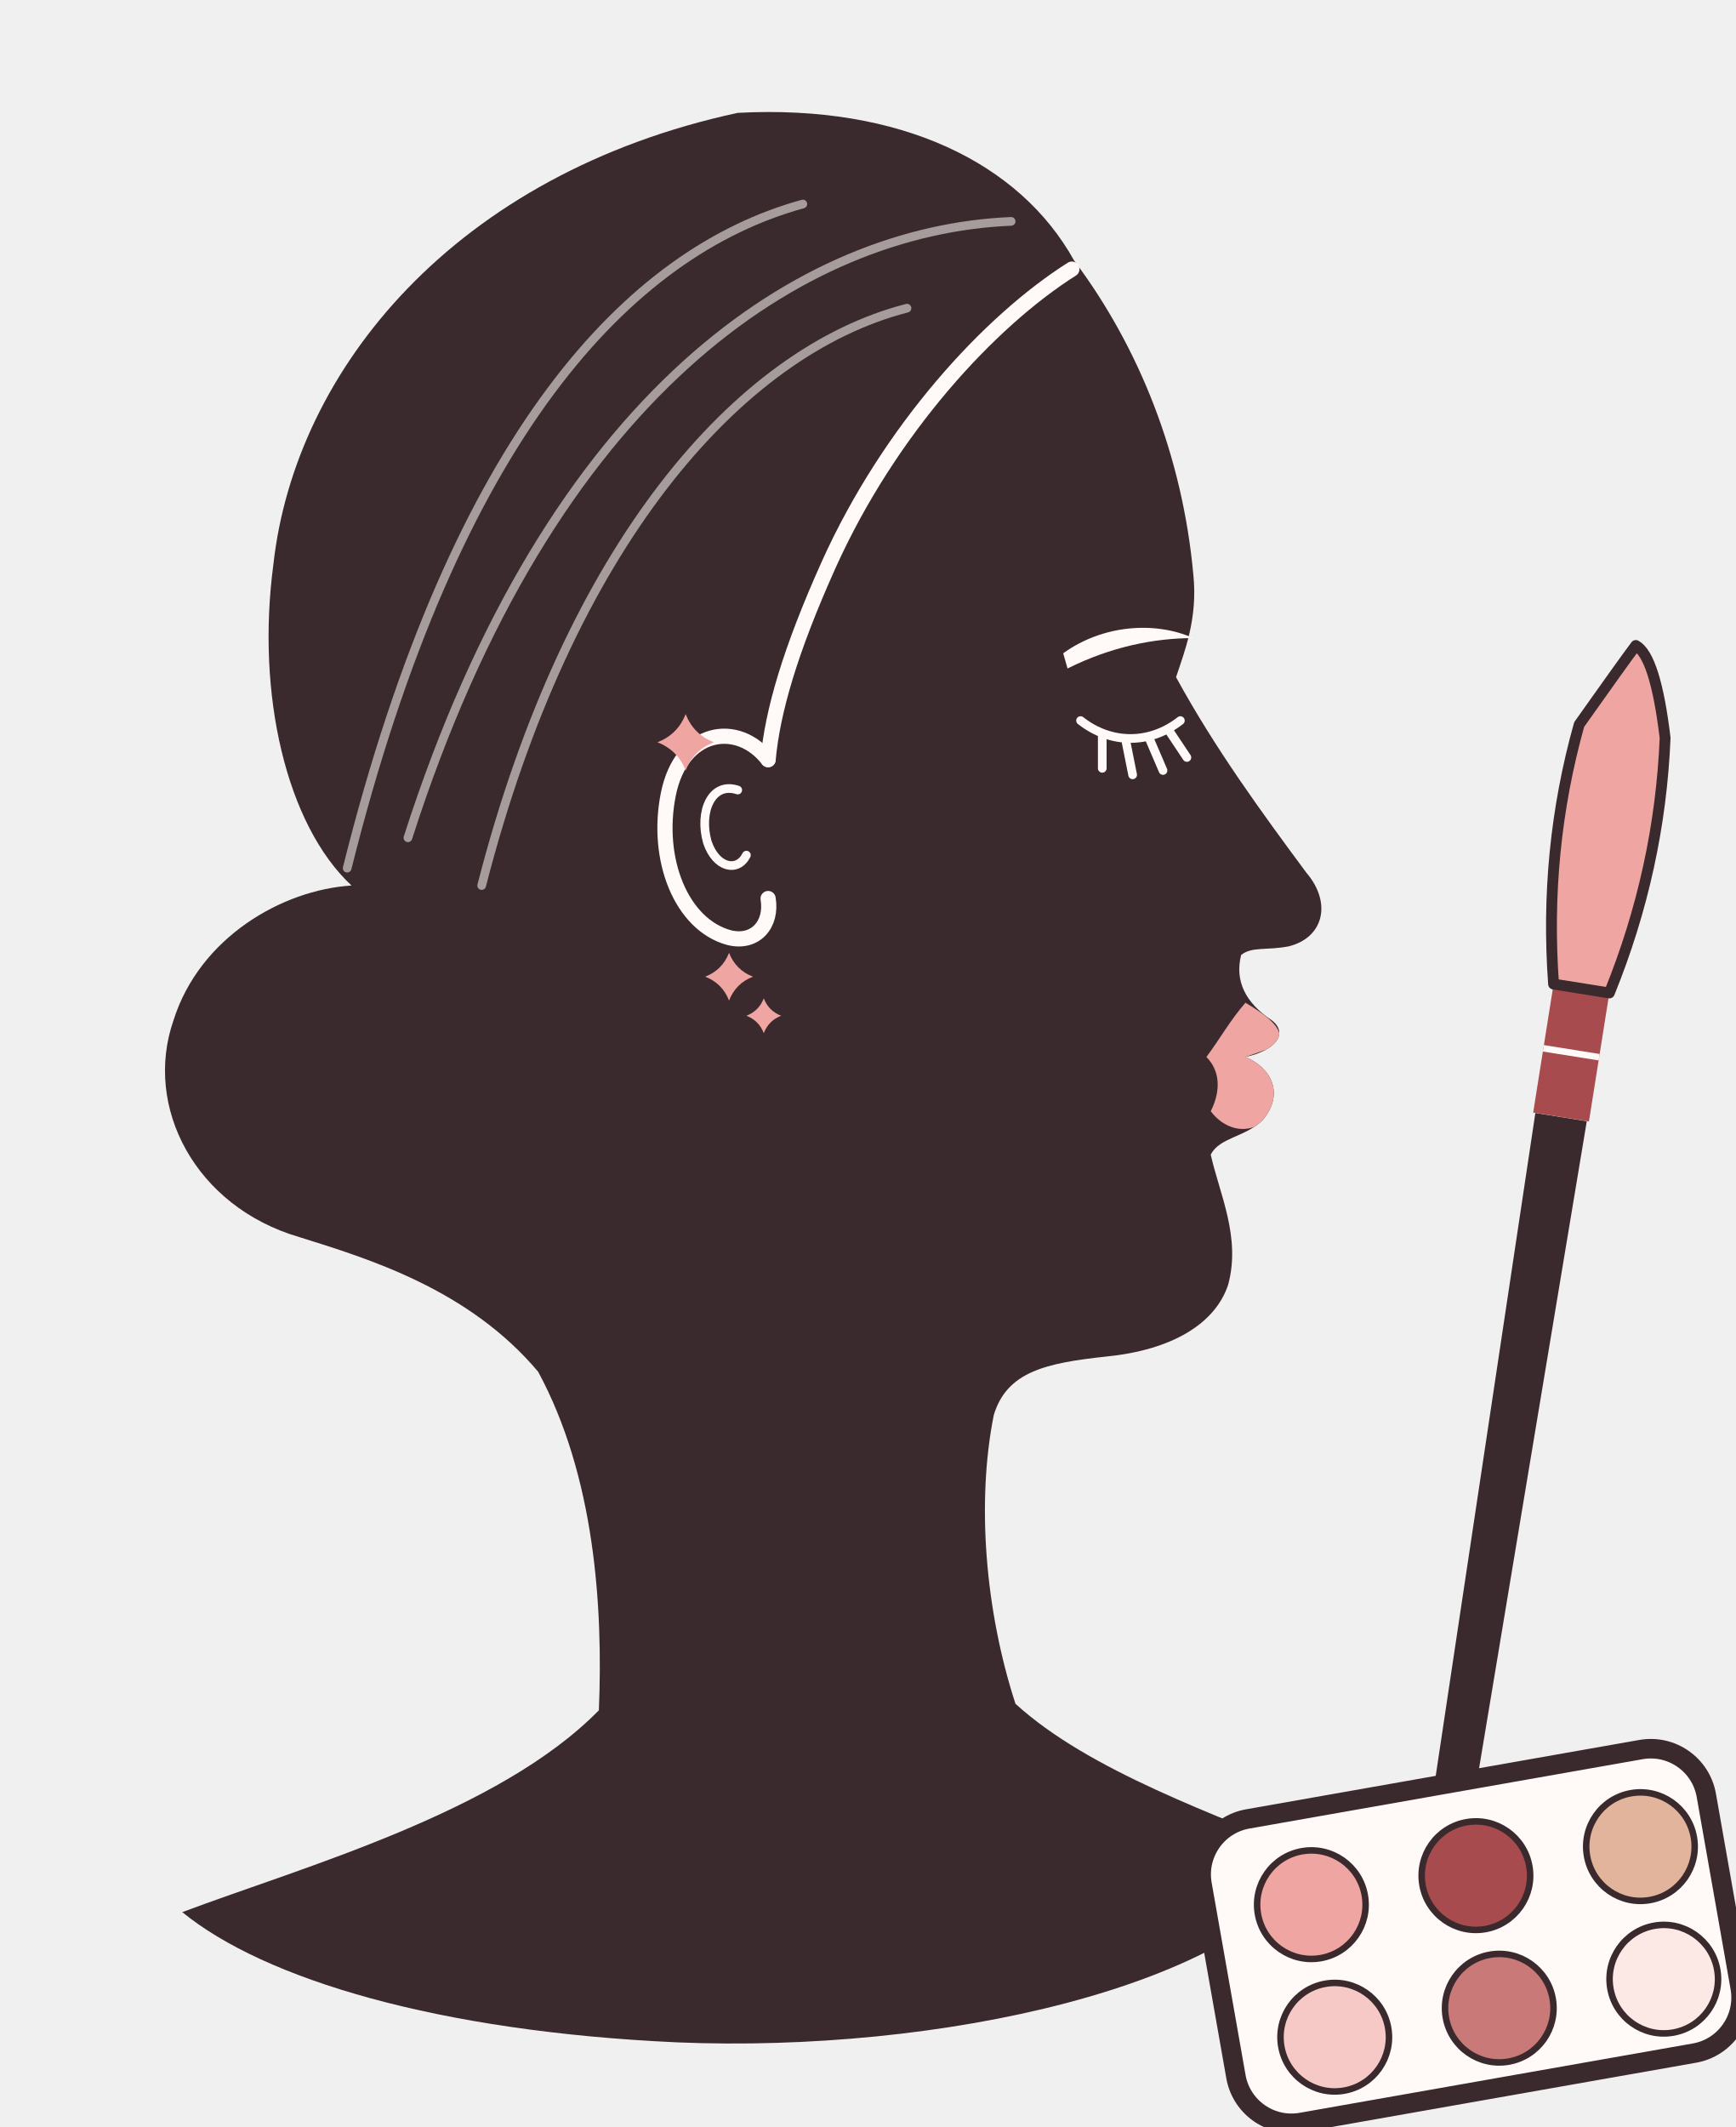
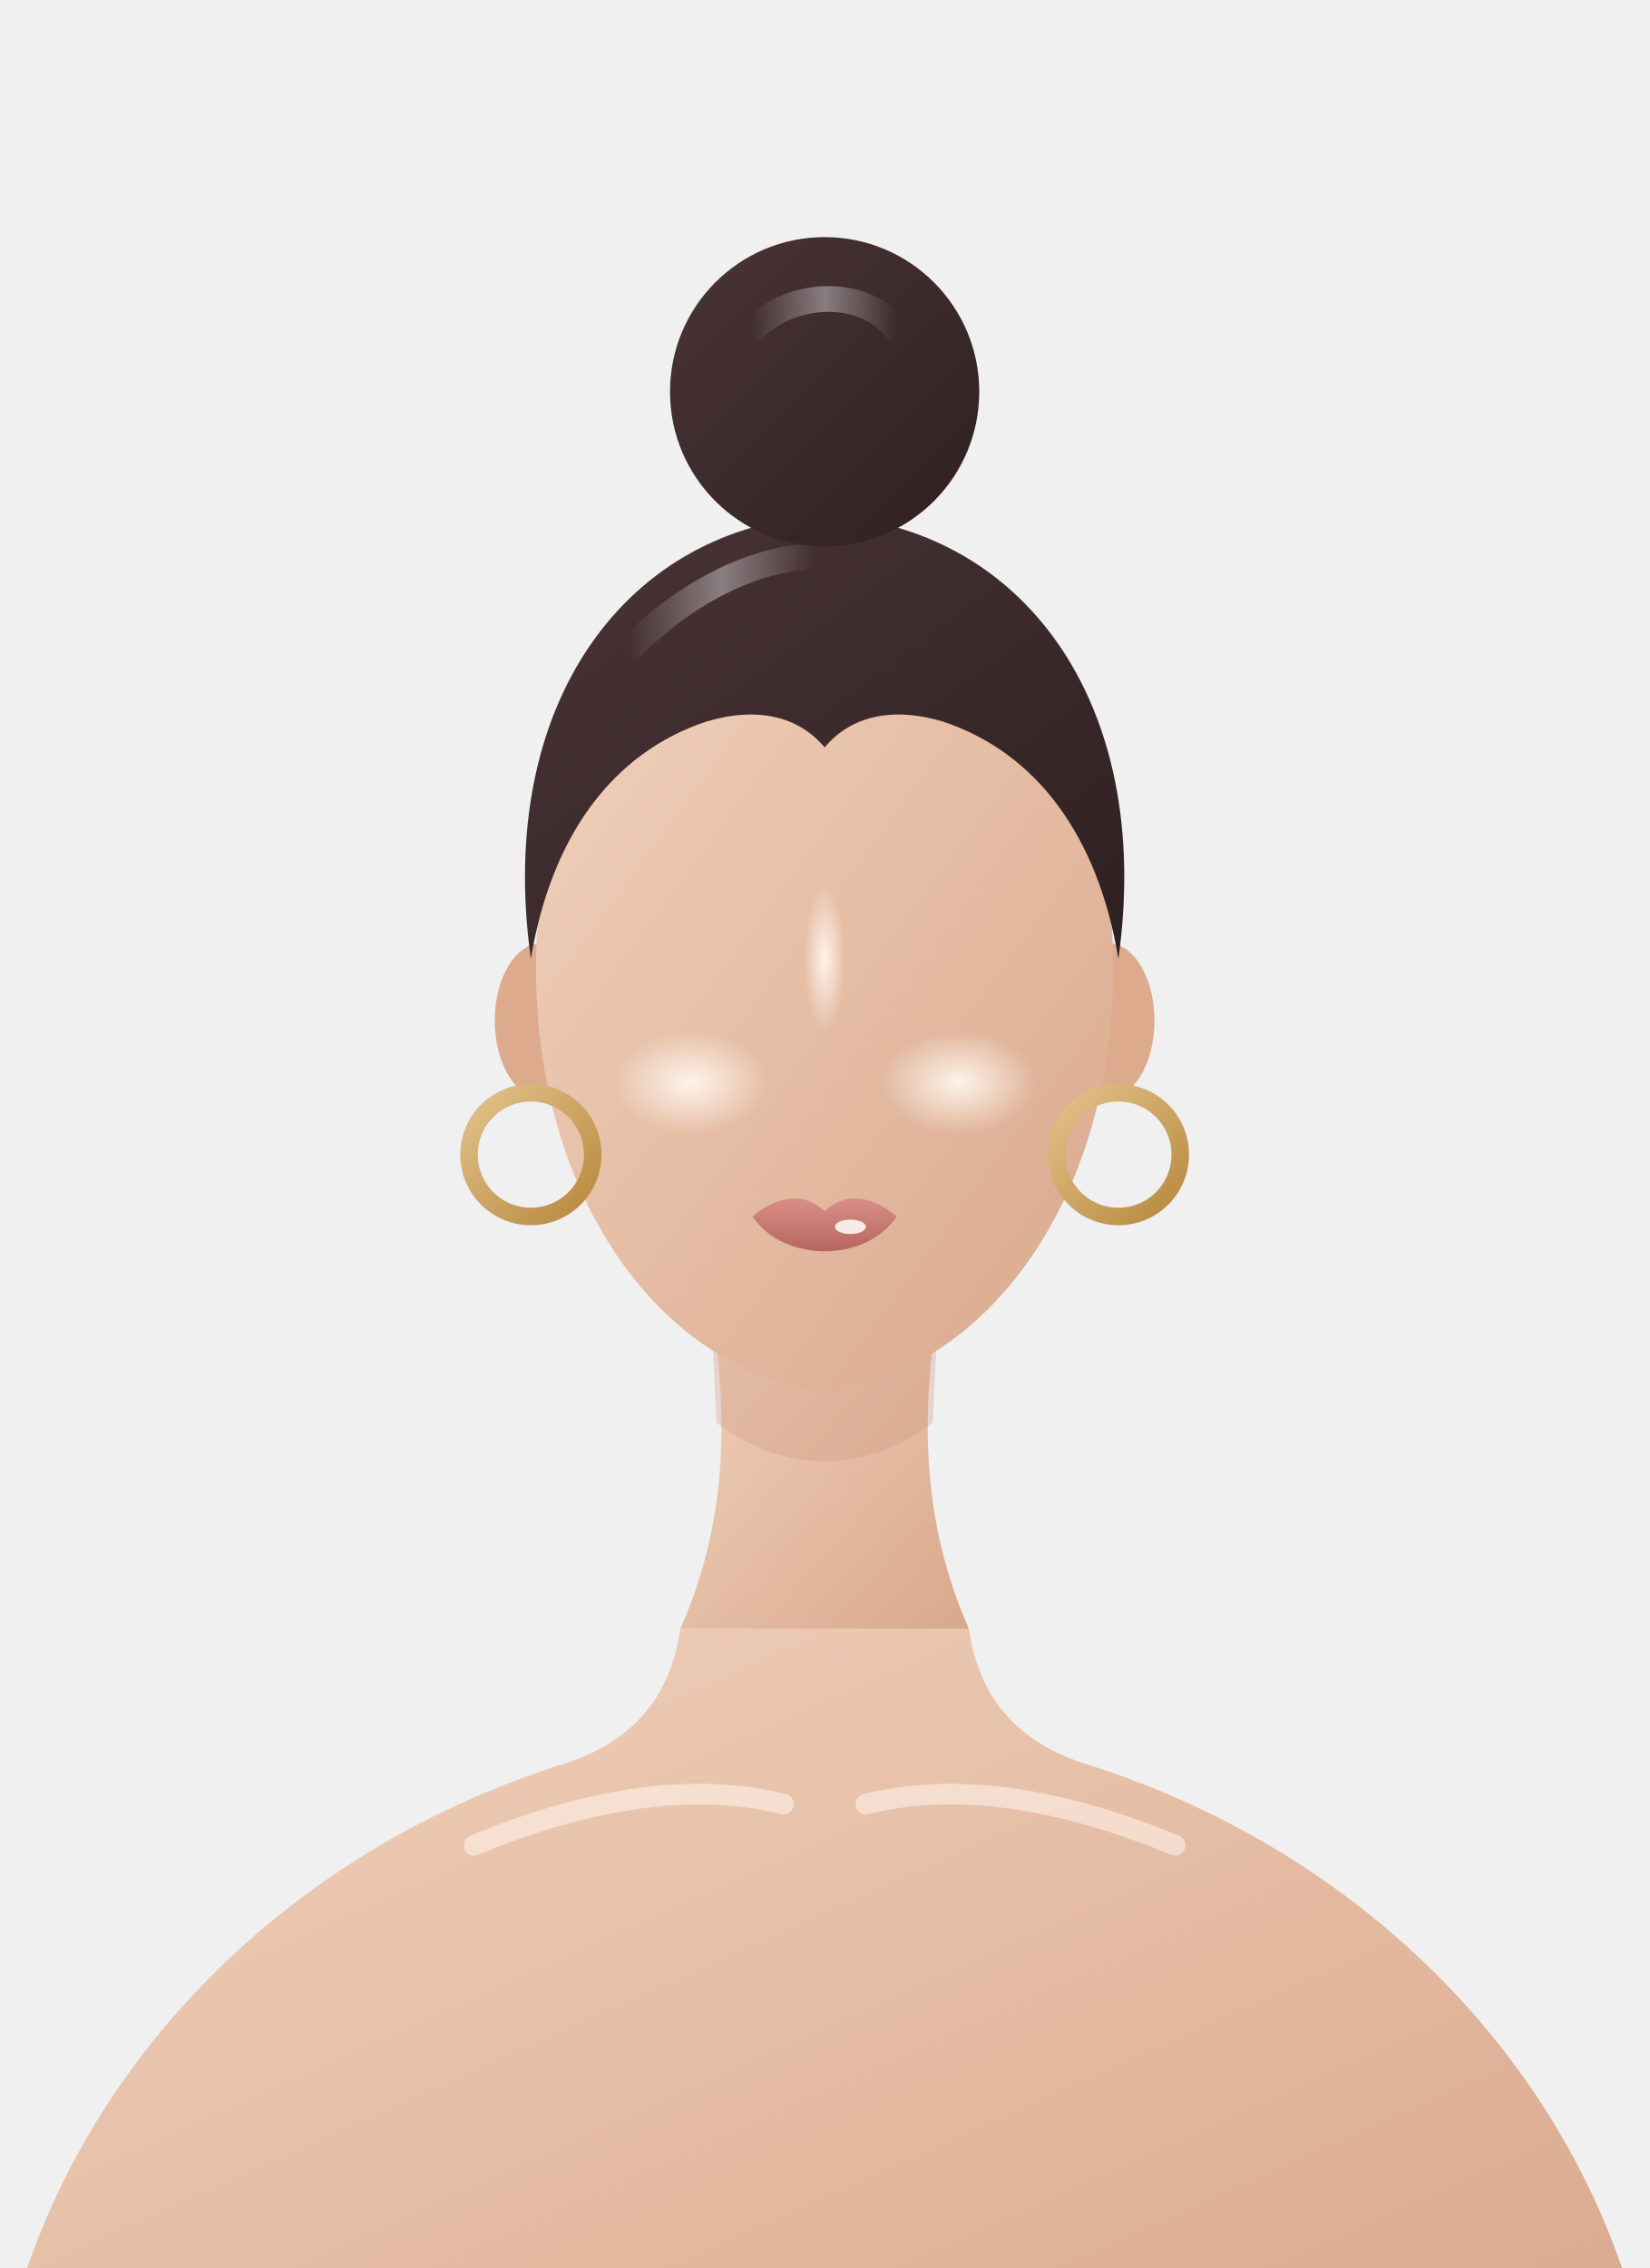
- <svg xmlns="http://www.w3.org/2000/svg" viewBox="0 0 800 980" width="800" height="980" role="img" aria-label="Giannas Beauty Silhouette">
-   <g transform="translate(0 0) scale(1) translate(-130 -120)">
-     <path d="M 781.1 1008.6 L 837.6 632.8 L 861.3 636.6 L 798.9 1011.4 Z" fill="#3B2A2D" />
-     <path d="M 836.6 632.6 L 846.0 573.4 L 871.7 577.5 L 862.3 636.7 Z" fill="#A84B4E" />
-     <path d="M 841.3 603.0 L 867.0 607.1" stroke="#FFFAF7" stroke-width="3" />
-     <path d="M 846.0 573.4 Q 841.5 511.9 857.8 453.8 Q 877.9 425.4 883.9 417.4 Q 892.9 422.4 897.4 460.0 Q 894.9 520.4 871.7 577.5 Z" fill="#EFA6A2" stroke="#3B2A2D" stroke-width="5" stroke-linejoin="round" />
-     <path d="M 470 172 C 545 168, 600 195, 625 240 C 655 280, 675 330, 680 385 C 682 405, 676 420, 672 432 C 690 465, 712 495, 732 522 C 744 536, 740 552, 724 556 C 714 558, 707 556, 702 560 C 699 572, 704 582, 716 590 C 724 596, 718 604, 704 607 C 716 612, 722 624, 712 636 C 704 644, 692 644, 688 652 C 692 670, 702 690, 696 712 C 690 730, 670 742, 640 745 C 612 748, 594 752, 588 772 C 580 812, 584 862, 598 905 C 632 936, 690 956, 738 976 C 702 1036, 562 1066, 442 1061 C 332 1056, 252 1032, 214 1001 C 270 980, 360 955, 406 908 C 408 860, 404 800, 378 752 C 346 714, 300 700, 268 690 C 220 676, 196 630, 210 590 C 222 552, 260 530, 292 528 C 262 500, 248 440, 256 380 C 266 290, 340 200, 470 172 Z" fill="#3B2A2D" />
-     <clipPath id="silclip">
-       <path d="M 470 172 C 545 168, 600 195, 625 240 C 655 280, 675 330, 680 385 C 682 405, 676 420, 672 432 C 690 465, 712 495, 732 522 C 744 536, 740 552, 724 556 C 714 558, 707 556, 702 560 C 699 572, 704 582, 716 590 C 724 596, 718 604, 704 607 C 716 612, 722 624, 712 636 C 704 644, 692 644, 688 652 C 692 670, 702 690, 696 712 C 690 730, 670 742, 640 745 C 612 748, 594 752, 588 772 C 580 812, 584 862, 598 905 C 632 936, 690 956, 738 976 C 702 1036, 562 1066, 442 1061 C 332 1056, 252 1032, 214 1001 C 270 980, 360 955, 406 908 C 408 860, 404 800, 378 752 C 346 714, 300 700, 268 690 C 220 676, 196 630, 210 590 C 222 552, 260 530, 292 528 C 262 500, 248 440, 256 380 C 266 290, 340 200, 470 172 Z" />
-     </clipPath>
-     <path d="M 704 582 C 714 588, 724 595, 718 602 L 704 607 C 718 613, 722 626, 712 637 C 704 643, 694 640, 688 632 C 693 622, 692 613, 686 607 C 692 599, 697 590, 704 582 Z" fill="#EFA6A2" clip-path="url(#silclip)" />
-     <g fill="none" stroke="#FFFAF7" stroke-linecap="round" stroke-linejoin="round" stroke-width="7">
-       <path d="M 624 244 C 586 268, 540 318, 512 380 C 494 420, 486 448, 484 470" />
-       <path d="M 484 470 C 470 452, 444 456, 438 486 C 432 516, 444 546, 466 552 C 478 555, 486 546, 484 534" />
-     </g>
-     <g fill="none" stroke="#FFFAF7" stroke-linecap="round" stroke-linejoin="round" stroke-width="4" opacity="0.55">
-       <path d="M 596 222 C 500 226, 384 300, 318 506" />
-       <path d="M 548 262 C 470 282, 392 372, 352 528" />
-       <path d="M 500 214 C 420 236, 340 320, 290 520" />
-     </g>
-     <g fill="none" stroke="#FFFAF7" stroke-linecap="round" stroke-linejoin="round" stroke-width="4">
-       <path d="M 470 484 C 458 480, 452 494, 456 508 C 460 520, 470 522, 474 514" />
-       <path d="M 628 452 C 642 463, 660 463, 674 452" />
-       <path d="M 638 459 L 638 474" />
-       <path d="M 649 462 L 652 477" />
-       <path d="M 660 461 L 666 475" />
-       <path d="M 669 457 L 677 469" />
-     </g>
-     <path d="M 620 421 C 638 408, 662 406, 680 414 C 662 414, 642 418, 622 428 Z" fill="#FFFAF7" />
-     <path d="M 446 449 Q 449.64 458.36 459 462 Q 449.64 465.64 446 475 Q 442.36 465.64 433 462 Q 442.36 458.36 446 449 Z" fill="#EFA6A2" />
-     <path d="M 466 559 Q 469.08 566.92 477 570 Q 469.08 573.08 466 581 Q 462.92 573.08 455 570 Q 462.92 566.92 466 559 Z" fill="#EFA6A2" />
-     <path d="M 482 580 Q 484.24 585.76 490 588 Q 484.24 590.24 482 596 Q 479.76 590.24 474 588 Q 479.76 585.76 482 580 Z" fill="#EFA6A2" />
-     <g transform="translate(808 1012) rotate(-10)">
-       <rect x="-118.0" y="-71.0" width="236" height="142" rx="26" fill="#FFFAF7" stroke="#3B2A2D" stroke-width="9" />
-       <circle cx="-70.0" cy="-27.0" r="25" fill="#EFA6A2" stroke="#3B2A2D" stroke-width="3" />
-       <circle cx="7.0" cy="-27.0" r="25" fill="#A84B4E" stroke="#3B2A2D" stroke-width="3" />
-       <circle cx="84.0" cy="-27.0" r="25" fill="#E2B49C" stroke="#3B2A2D" stroke-width="3" />
-       <circle cx="-70.0" cy="35.0" r="25" fill="#F6C9C6" stroke="#3B2A2D" stroke-width="3" />
-       <circle cx="7.0" cy="35.0" r="25" fill="#C97A78" stroke="#3B2A2D" stroke-width="3" />
-       <circle cx="84.0" cy="35.0" r="25" fill="#FCE9E6" stroke="#3B2A2D" stroke-width="3" />
+ <svg xmlns="http://www.w3.org/2000/svg" viewBox="0 0 320 440" width="320" height="440" role="img" aria-label="Giannas Beauty Figur">
+   <g transform="translate(0 0) scale(1) translate(-40 -60)">
+     <defs>
+       <linearGradient id="fgskin" x1="0" y1="0" x2="1" y2="1">
+         <stop offset="0" stop-color="#F1D2BD" />
+         <stop offset="1" stop-color="#D9A88C" />
+       </linearGradient>
+       <radialGradient id="fgglow" cx="0.5" cy="0.5" r="0.5">
+         <stop offset="0" stop-color="#FFF6EE" stop-opacity=".95" />
+         <stop offset="1" stop-color="#FFF6EE" stop-opacity="0" />
+       </radialGradient>
+       <linearGradient id="fghair" x1="0" y1="0" x2="1" y2="1">
+         <stop offset="0" stop-color="#4A3436" />
+         <stop offset="1" stop-color="#2E2022" />
+       </linearGradient>
+       <linearGradient id="fgshine" x1="0" y1="0" x2="1" y2="0">
+         <stop offset="0" stop-color="#FFFFFF" stop-opacity="0" />
+         <stop offset=".5" stop-color="#FFFFFF" stop-opacity=".38" />
+         <stop offset="1" stop-color="#FFFFFF" stop-opacity="0" />
+       </linearGradient>
+       <linearGradient id="fggold" x1="0" y1="0" x2="1" y2="1">
+         <stop offset="0" stop-color="#E2C18A" />
+         <stop offset="1" stop-color="#B8893F" />
+       </linearGradient>
+       <linearGradient id="fglip" x1="0" y1="0" x2="0" y2="1">
+         <stop offset="0" stop-color="#D88E86" />
+         <stop offset="1" stop-color="#B8665F" />
+       </linearGradient>
+       <clipPath id="fgcut">
+         <rect x="0" y="0" width="400" height="500" />
+       </clipPath>
+     </defs>
+     <g clip-path="url(#fgcut)">
+       <g class="ha-sil">
+         <path d="M 40 520 C 50 466, 92 420, 150 402 C 162 398, 170 390, 172 376 L 228 376 C 230 390, 238 398, 250 402 C 308 420, 350 466, 360 520 Z" fill="url(#fgskin)" />
+         <path d="M 178 314 C 182 338, 180 358, 172 376 L 228 376 C 220 358, 218 338, 222 314 Z" fill="url(#fgskin)" />
+         <path d="M 178 314 C 190 334, 210 334, 222 314 L 221 336 C 208 346, 192 346, 179 336 Z" fill="#C9937A" opacity=".3" />
+         <ellipse cx="145" cy="258" rx="9" ry="15" fill="#DDAA8E" />
+         <ellipse cx="255" cy="258" rx="9" ry="15" fill="#DDAA8E" />
+         <path d="M 200 178 C 236 178, 256 208, 256 248 C 256 292, 232 326, 200 330 C 168 326, 144 292, 144 248 C 144 208, 164 178, 200 178 Z" fill="url(#fgskin)" />
+         <path d="M 143 246 C 136 196, 162 162, 200 160 C 238 162, 264 196, 257 246 C 253 222, 241 206, 223 200 C 213 197, 205 199, 200 205 C 195 199, 187 197, 177 200 C 159 206, 147 222, 143 246 Z" fill="url(#fghair)" />
+         <path d="M 162 186 C 176 172, 190 168, 198 168" fill="none" stroke="url(#fgshine)" stroke-width="5" stroke-linecap="round" />
+       </g>
+       <g class="ha-tools">
+         <circle cx="200" cy="136" r="30" fill="url(#fghair)" />
+         <path d="M 186 124 C 194 116, 208 116, 214 124" fill="none" stroke="url(#fgshine)" stroke-width="5" stroke-linecap="round" />
+       </g>
+       <g class="ha-sparkles">
+         <ellipse cx="174" cy="270" rx="15" ry="10" fill="url(#fgglow)" />
+         <ellipse cx="226" cy="270" rx="15" ry="10" fill="url(#fgglow)" />
+         <ellipse cx="200" cy="246" rx="4" ry="14" fill="url(#fgglow)" />
+         <path d="M 132 418 C 156 408, 176 406, 192 410" fill="none" stroke="#FFF6EE" stroke-opacity=".55" stroke-width="4" stroke-linecap="round" />
+         <path d="M 268 418 C 244 408, 224 406, 208 410" fill="none" stroke="#FFF6EE" stroke-opacity=".55" stroke-width="4" stroke-linecap="round" />
+         <path d="M 186 296 C 192 291, 197 292, 200 295 C 203 292, 208 291, 214 296 C 208 305, 192 305, 186 296 Z" fill="url(#fglip)" />
+         <ellipse cx="205" cy="298" rx="3" ry="1.4" fill="#FFF" opacity=".85" />
+         <circle cx="143" cy="284" r="12" fill="none" stroke="url(#fggold)" stroke-width="3.4" />
+         <circle cx="257" cy="284" r="12" fill="none" stroke="url(#fggold)" stroke-width="3.4" />
+       </g>
    </g>
  </g>
</svg>
